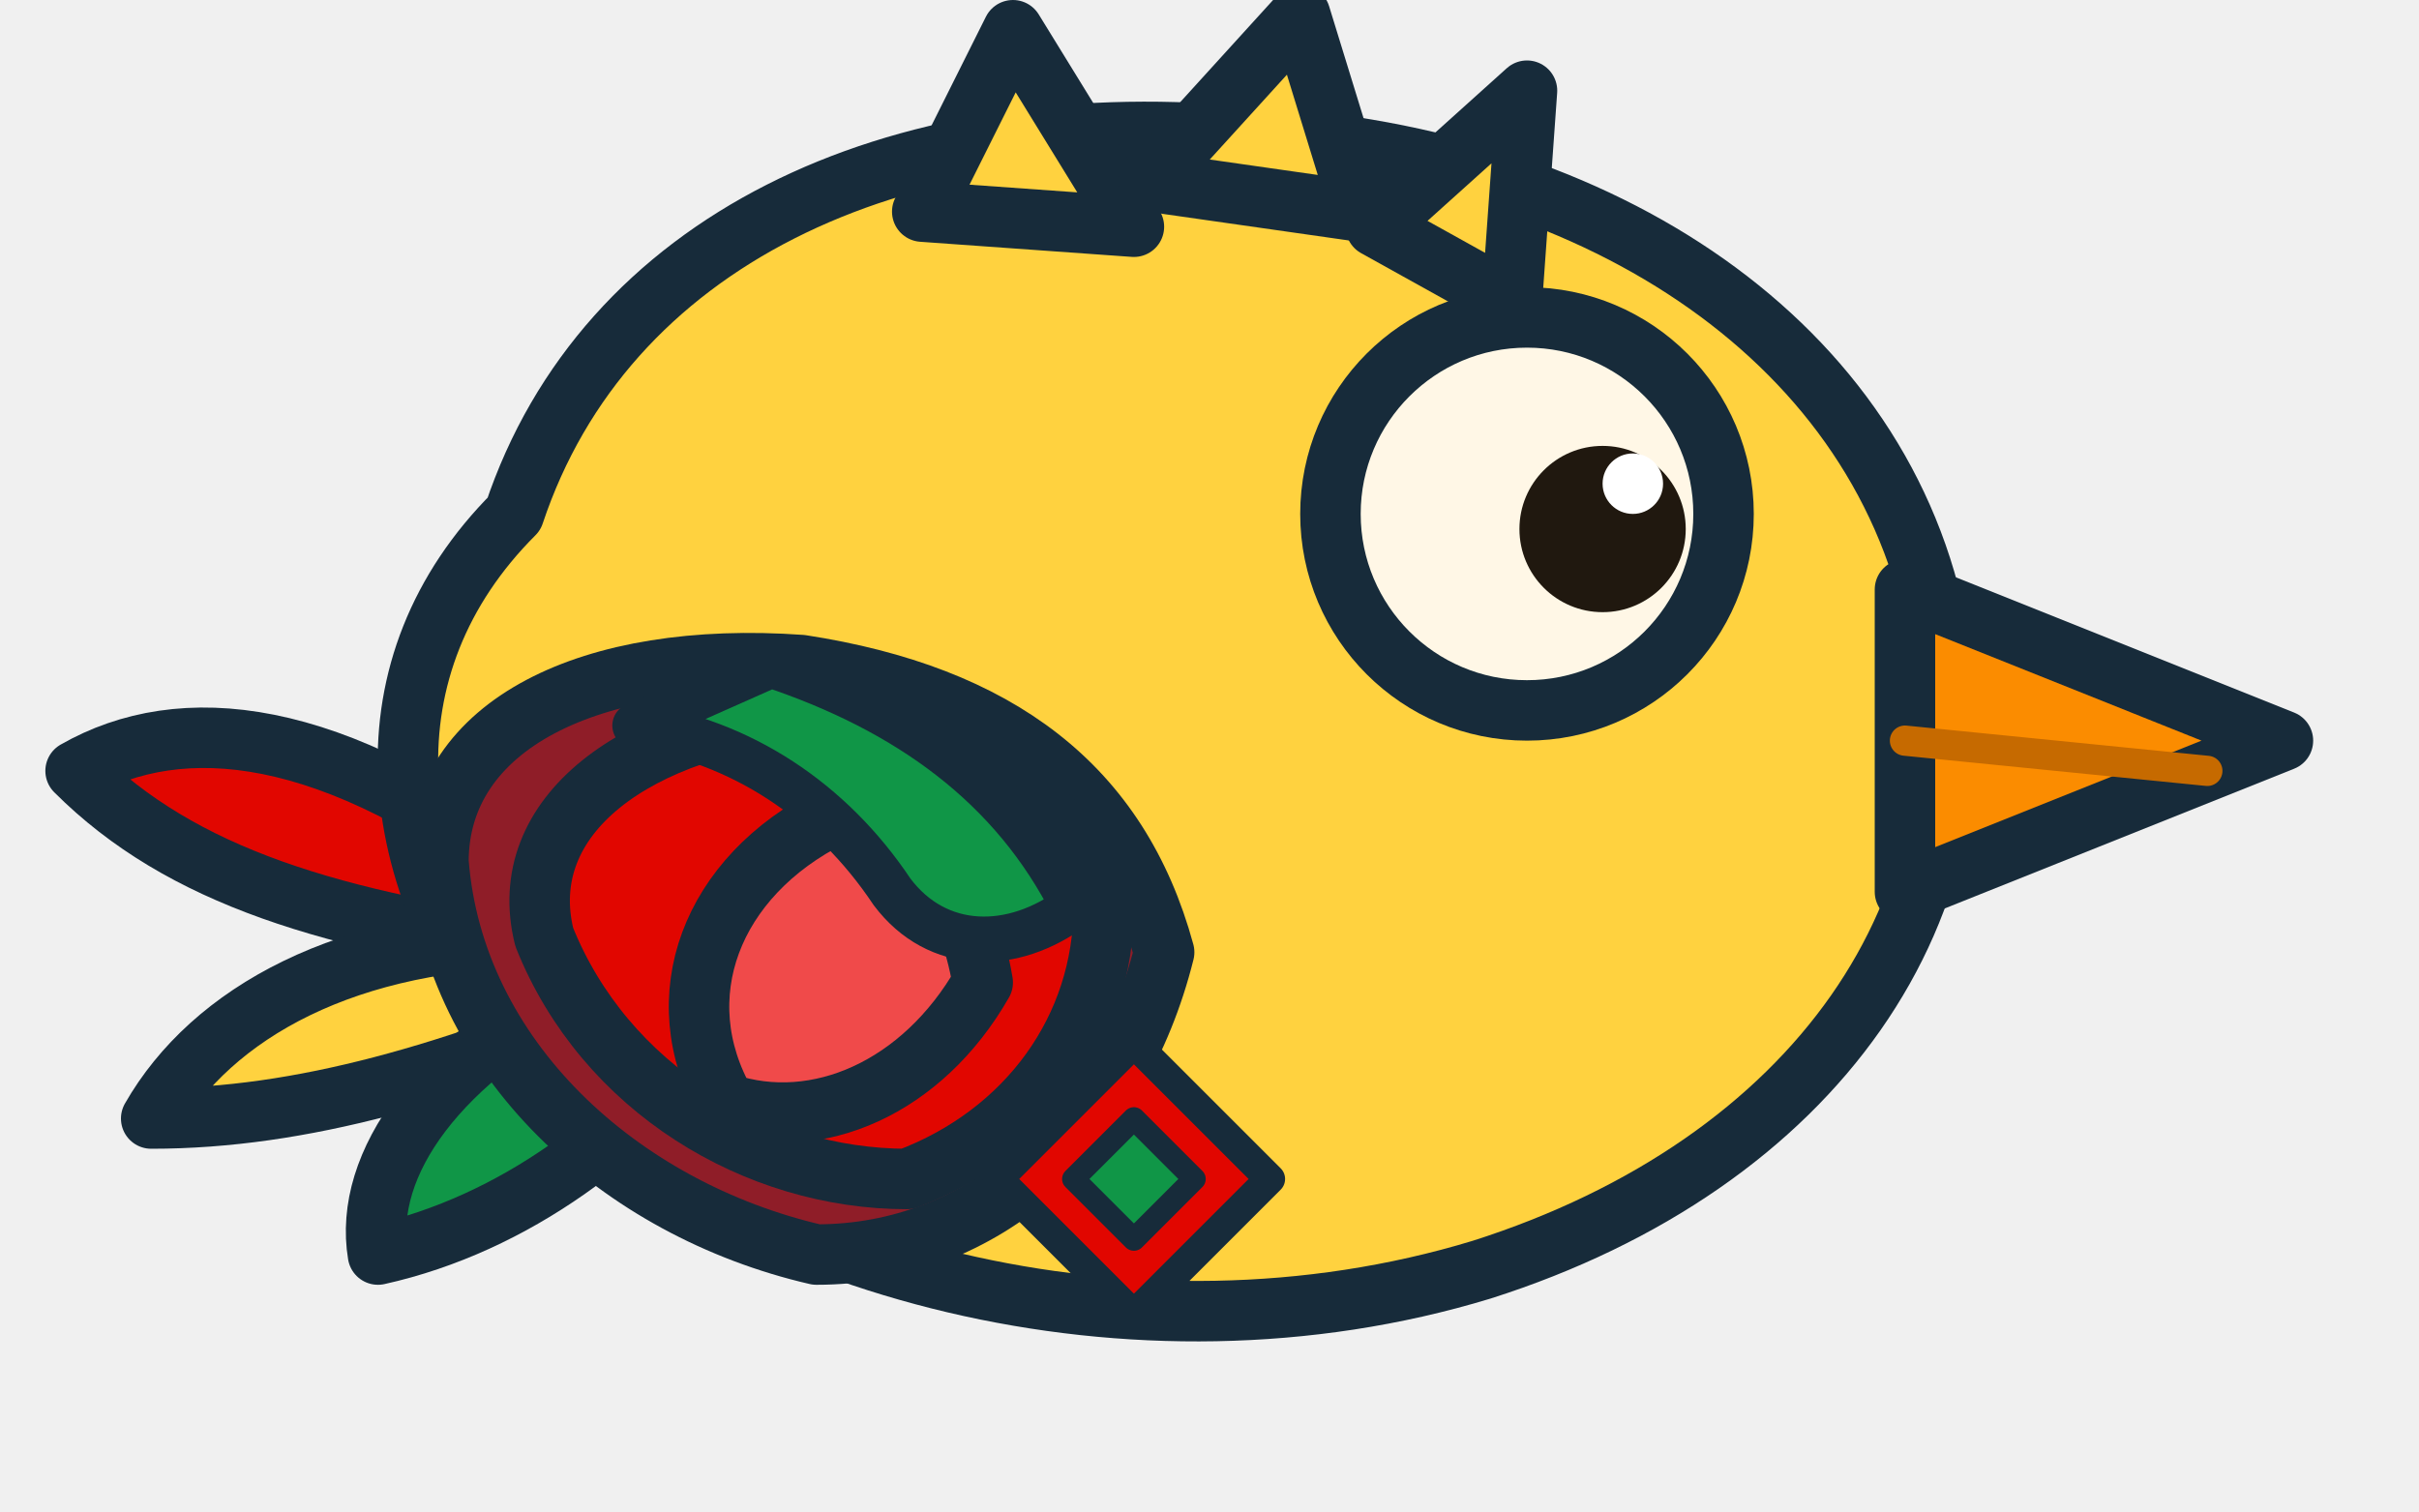
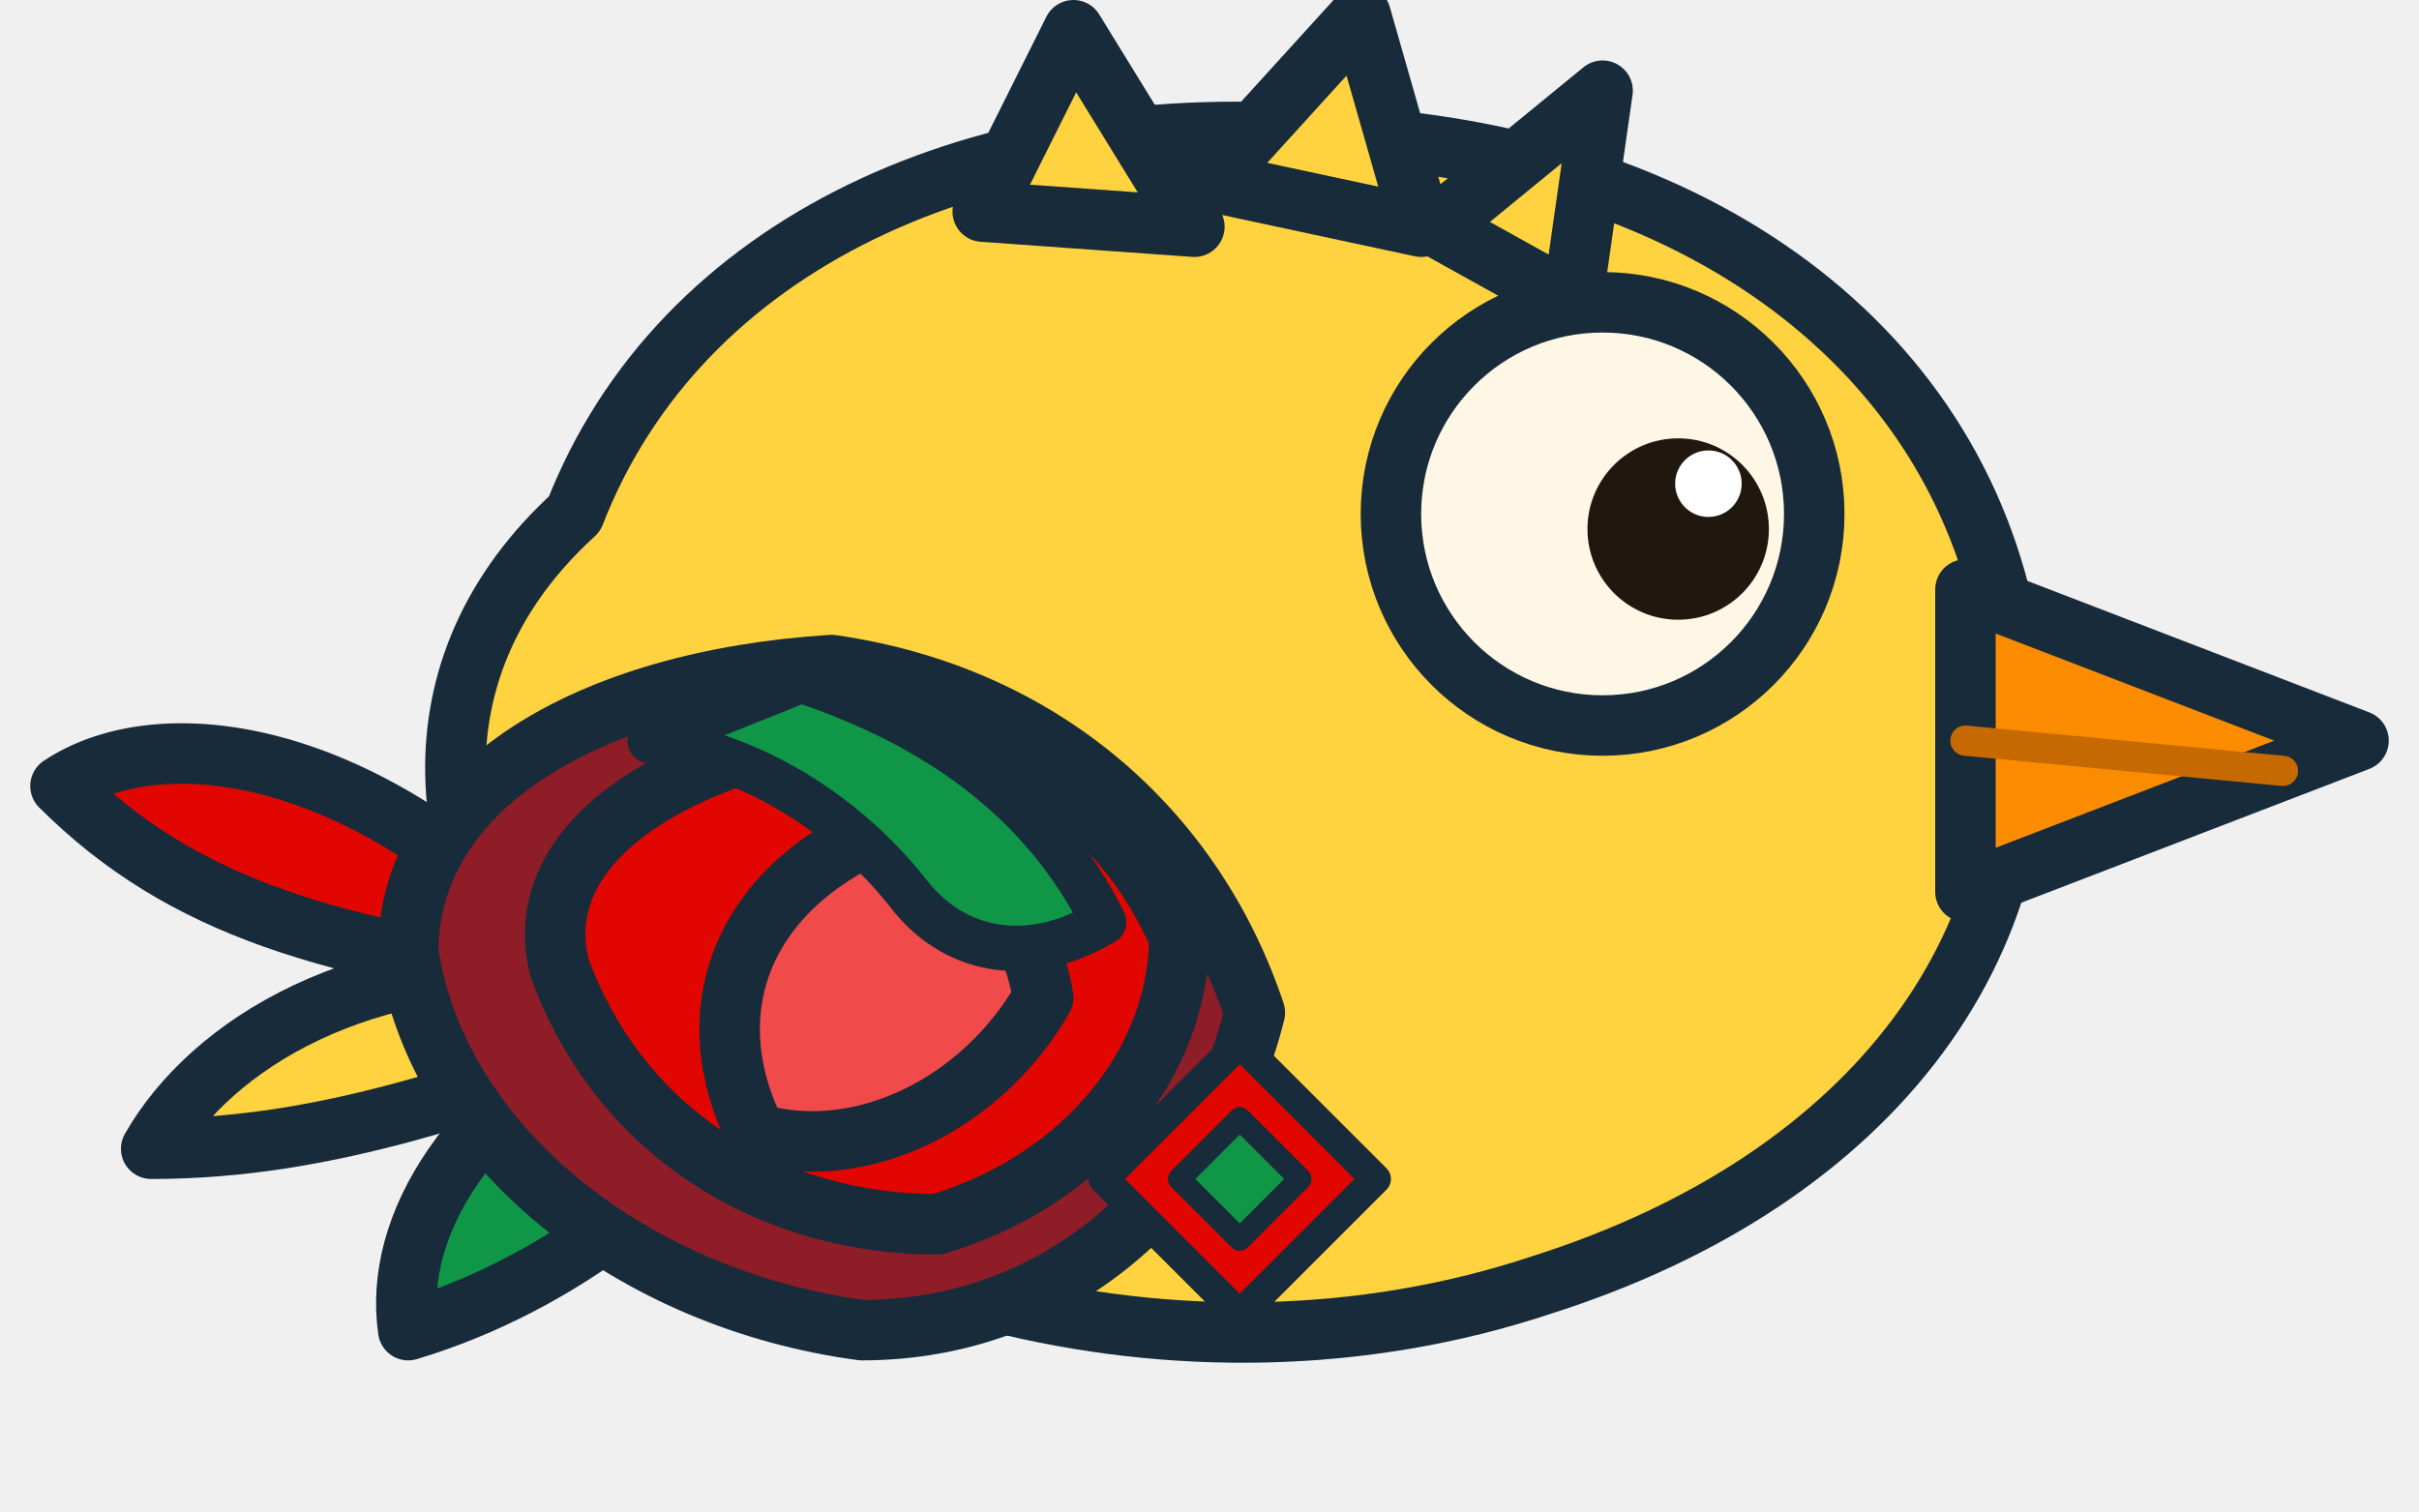
<svg xmlns="http://www.w3.org/2000/svg" viewBox="0 0 160 100">
  <g stroke="#172B3A" stroke-width="4" stroke-linejoin="round" stroke-linecap="round">
-     <path d="M35 58 C22 48 12 47 5 51 C12 58 22 61 37 63 Z" fill="#E10600" />
-     <path d="M36 62 C23 62 14 67 10 74 C20 74 30 71 42 66 Z" fill="#FFD23F" />
-     <path d="M39 65 C29 70 24 77 25 83 C34 81 42 75 47 68 Z" fill="#109647" />
-     <path d="M34 34 C40 16 59 7 82 9 C105 10 124 22 128 41 C132 60 120 77 98 84 C75 91 49 84 35 70 C25 58 24 44 34 34 Z" fill="#FFD23F" />
-     <path d="M61 14 L67 2 L75 15 Z" fill="#FFD23F" />
-     <path d="M76 12 L86 1 L90 14 Z" fill="#FFD23F" />
-     <path d="M91 15 L101 6 L100 20 Z" fill="#FFD23F" />
-     <path d="M53 44 C39 43 29 48 29 57 C30 70 41 80 54 83 C65 83 74 75 77 63 C74 52 66 46 53 44 Z" fill="#8F1D28" />
-     <path d="M54 47 C42 48 34 54 36 62 C40 72 50 78 60 78 C68 75 73 68 73 60 C69 51 63 48 54 47 Z" fill="#E10600" />
-     <path d="M55 54 C47 58 44 66 48 73 C54 75 61 72 65 65 C64 59 61 55 55 54 Z" fill="#F04A4A" />
-     <path d="M42 48 C49 49 55 53 59 59 C62 63 67 63 71 60 C67 52 60 47 51 44 Z" fill="#109647" stroke-width="3" />
-     <path d="M75 69 L84 78 L75 87 L66 78 Z" fill="#E10600" stroke-width="2" />
-     <path d="M75 74 L79 78 L75 82 L71 78 Z" fill="#109647" stroke-width="1.5" />
-     <circle cx="101" cy="34" r="13" fill="#FFF7E6" />
-     <circle cx="106" cy="35" r="5.5" fill="#20180F" stroke="none" />
-     <circle cx="108" cy="32" r="2" fill="#FFFFFF" stroke="none" />
-     <path d="M126 39 L151 49 L126 59 Z" fill="#FB8C00" />
-     <path d="M126 49 L146 51" fill="none" stroke="#C66A00" stroke-width="2" />
+     <path d="M34 60 C22 49 10 48 4 52 C12 60 22 63 39 65 Z" fill="#E10600" />
+     <path d="M38 64 C24 63 14 69 10 76 C22 76 32 72 44 68 Z" fill="#FFD23F" />
+     <path d="M42 67 C31 73 26 81 27 88 C37 85 46 78 51 70 Z" fill="#109647" />
+     <path d="M38 34 C45 16 65 7 88 9 C112 10 130 23 133 43 C136 62 124 78 102 85 C78 93 51 85 38 70 C28 58 27 44 38 34 Z" fill="#FFD23F" />
+     <path d="M65 14 L71 2 L79 15 Z" fill="#FFD23F" />
+     <path d="M80 12 L90 1 L94 15 Z" fill="#FFD23F" />
+     <path d="M95 15 L106 6 L104 20 Z" fill="#FFD23F" />
+     <path d="M55 44 C39 45 27 52 27 63 C29 76 42 86 57 88 C70 88 80 79 83 67 C79 55 69 46 55 44 Z" fill="#8F1D28" />
+     <path d="M57 48 C44 50 35 56 37 64 C41 75 51 81 62 81 C72 78 78 70 78 62 C74 53 67 49 57 48 Z" fill="#E10600" />
+     <path d="M58 55 C49 59 46 67 50 75 C57 77 65 73 69 66 C68 60 64 56 58 55 Z" fill="#F04A4A" />
+     <path d="M43 49 C50 50 56 54 60 59 C63 63 68 64 73 61 C69 53 62 48 53 45 Z" fill="#109647" stroke-width="3" />
+     <path d="M82 69 L91 78 L82 87 L73 78 Z" fill="#E10600" stroke-width="2" />
+     <path d="M82 74 L86 78 L82 82 L78 78 Z" fill="#109647" stroke-width="1.5" />
+     <circle cx="106" cy="34" r="14" fill="#FFF7E6" />
+     <circle cx="111" cy="35" r="6" fill="#20180F" stroke="none" />
+     <circle cx="113" cy="32" r="2.2" fill="#FFFFFF" stroke="none" />
+     <path d="M130 39 L156 49 L130 59 Z" fill="#FB8C00" />
+     <path d="M130 49 L151 51" fill="none" stroke="#C66A00" stroke-width="2" />
  </g>
</svg>
